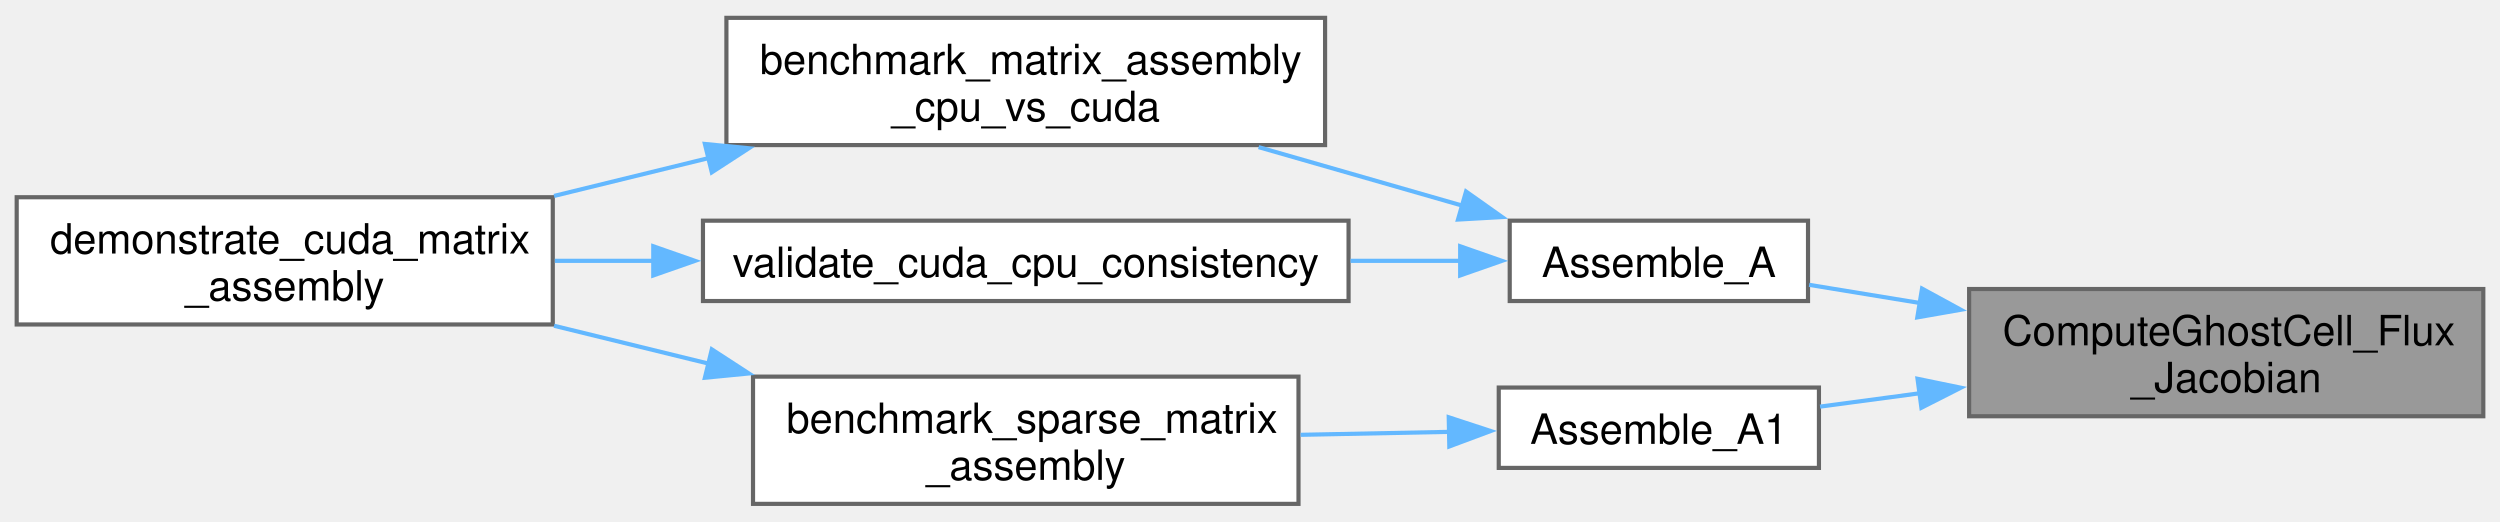
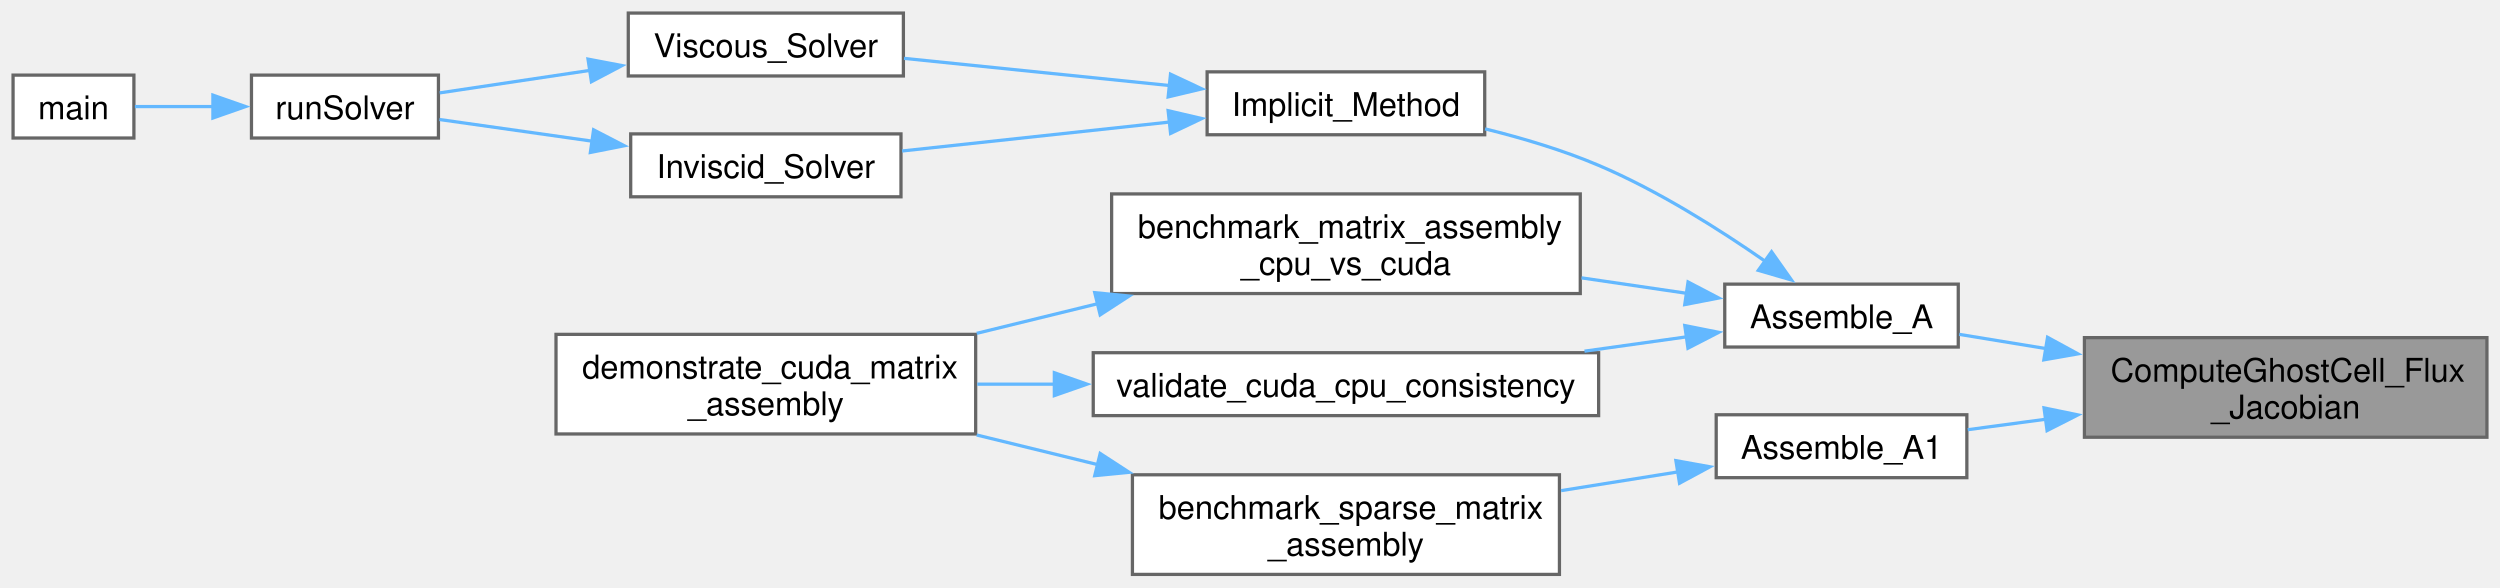
- <svg xmlns="http://www.w3.org/2000/svg" xmlns:xlink="http://www.w3.org/1999/xlink" width="599pt" height="125pt" viewBox="0.00 0.00 599.25 124.50">
-   <g id="graph0" class="graph" transform="scale(1 1) rotate(0) translate(4 120.5)">
+ <svg xmlns="http://www.w3.org/2000/svg" xmlns:xlink="http://www.w3.org/1999/xlink" width="766pt" height="180pt" viewBox="0.00 0.00 765.50 179.88">
+   <g id="graph0" class="graph" transform="scale(1 1) rotate(0) translate(4 175.88)">
    <g id="Node000001" class="node">
      <g id="a_Node000001">
        <a xlink:title=" ">
-           <polygon fill="#999999" stroke="#666666" points="591.25,-51.5 468,-51.5 468,-21 591.25,-21 591.25,-51.5" />
-           <text text-anchor="start" x="476" y="-38" font-family="Helvetica,sans-Serif" font-size="10.00">ComputeGhostCell_Flux</text>
-           <text text-anchor="middle" x="529.62" y="-26.75" font-family="Helvetica,sans-Serif" font-size="10.00">_Jacobian</text>
+           <polygon fill="#999999" stroke="#666666" points="757.5,-72.5 634.25,-72.5 634.25,-42 757.5,-42 757.5,-72.5" />
+           <text text-anchor="start" x="642.25" y="-59" font-family="Helvetica,sans-Serif" font-size="10.00">ComputeGhostCell_Flux</text>
+           <text text-anchor="middle" x="695.88" y="-47.75" font-family="Helvetica,sans-Serif" font-size="10.00">_Jacobian</text>
        </a>
      </g>
    </g>
    <g id="Node000002" class="node">
      <g id="a_Node000002">
-         <a xlink:href="../../db/dbe/_assemble___matrix_8cpp_ad90382595c8b02e815e463639d84baa7.html#ad90382595c8b02e815e463639d84baa7" target="_top" xlink:title=" ">
-           <polygon fill="white" stroke="#666666" points="429.38,-67.88 357.88,-67.88 357.88,-48.62 429.38,-48.62 429.38,-67.88" />
-           <text text-anchor="middle" x="393.62" y="-54.38" font-family="Helvetica,sans-Serif" font-size="10.00">Assemble_A</text>
+         <a xlink:href="$db/dbe/_assemble___matrix_8cpp_ad90382595c8b02e815e463639d84baa7.html#ad90382595c8b02e815e463639d84baa7" xlink:title=" ">
+           <polygon fill="white" stroke="#666666" points="595.62,-88.88 524.12,-88.88 524.12,-69.62 595.62,-69.62 595.62,-88.88" />
+           <text text-anchor="middle" x="559.88" y="-75.38" font-family="Helvetica,sans-Serif" font-size="10.00">Assemble_A</text>
        </a>
      </g>
    </g>
    <g id="edge1_Node000001_Node000002" class="edge">
      <g id="a_edge1_Node000001_Node000002">
        <a xlink:title=" ">
-           <path fill="none" stroke="#63b8ff" d="M456.23,-48.14C447,-49.65 437.9,-51.14 429.65,-52.5" />
-           <polygon fill="#63b8ff" stroke="#63b8ff" points="456.71,-51.6 466.01,-46.53 455.58,-44.7 456.71,-51.6" />
+           <path fill="none" stroke="#63b8ff" d="M622.48,-69.14C613.25,-70.65 604.15,-72.14 595.9,-73.5" />
+           <polygon fill="#63b8ff" stroke="#63b8ff" points="622.96,-72.6 632.26,-67.53 621.83,-65.7 622.96,-72.6" />
+         </a>
+       </g>
+     </g>
+     <g id="Node000011" class="node">
+       <g id="a_Node000011">
+         <a xlink:href="$db/dbe/_assemble___matrix_8cpp_ab40202302c5e7f6e97927b7fba467369.html#ab40202302c5e7f6e97927b7fba467369" xlink:title=" ">
+           <polygon fill="white" stroke="#666666" points="598.25,-48.88 521.5,-48.88 521.5,-29.62 598.25,-29.62 598.25,-48.88" />
+           <text text-anchor="middle" x="559.88" y="-35.38" font-family="Helvetica,sans-Serif" font-size="10.00">Assemble_A1</text>
+         </a>
+       </g>
+     </g>
+     <g id="edge12_Node000001_Node000011" class="edge">
+       <g id="a_edge12_Node000001_Node000011">
+         <a xlink:title=" ">
+           <path fill="none" stroke="#63b8ff" d="M622.47,-47.52C614.21,-46.41 606.06,-45.32 598.52,-44.31" />
+           <polygon fill="#63b8ff" stroke="#63b8ff" points="621.88,-50.98 632.26,-48.84 622.81,-44.04 621.88,-50.98" />
+         </a>
+       </g>
+     </g>
+     <g id="Node000003" class="node">
+       <g id="a_Node000003">
+         <a xlink:href="$d5/d81/_matrix___assembly___c_u_d_a___integration___example_8cpp_ab733b6db749fdfbc6665f7e34b50e5ad.html#ab733b6db749fdfbc6665f7e34b50e5ad" xlink:title=" ">
+           <polygon fill="white" stroke="#666666" points="479.88,-116.5 336.38,-116.5 336.38,-86 479.88,-86 479.88,-116.5" />
+           <text text-anchor="start" x="344.38" y="-103" font-family="Helvetica,sans-Serif" font-size="10.00">benchmark_matrix_assembly</text>
+           <text text-anchor="middle" x="408.12" y="-91.75" font-family="Helvetica,sans-Serif" font-size="10.00">_cpu_vs_cuda</text>
+         </a>
+       </g>
+     </g>
+     <g id="edge2_Node000002_Node000003" class="edge">
+       <g id="a_edge2_Node000002_Node000003">
+         <a xlink:title=" ">
+           <path fill="none" stroke="#63b8ff" d="M512.6,-86.05C502.35,-87.55 491.25,-89.18 480.26,-90.8" />
+           <polygon fill="#63b8ff" stroke="#63b8ff" points="512.88,-89.54 522.27,-84.63 511.87,-82.62 512.88,-89.54" />
+         </a>
+       </g>
+     </g>
+     <g id="Node000005" class="node">
+       <g id="a_Node000005">
+         <a xlink:href="$d0/d64/_numerical___method_8cpp_aa2c3379901e623826515d4c9cd96cebe.html#aa2c3379901e623826515d4c9cd96cebe" xlink:title=" ">
+           <polygon fill="white" stroke="#666666" points="450.62,-153.88 365.62,-153.88 365.62,-134.62 450.62,-134.62 450.62,-153.88" />
+           <text text-anchor="middle" x="408.12" y="-140.38" font-family="Helvetica,sans-Serif" font-size="10.00">Implicit_Method</text>
+         </a>
+       </g>
+     </g>
+     <g id="edge4_Node000002_Node000005" class="edge">
+       <g id="a_edge4_Node000002_Node000005">
+         <a xlink:title=" ">
+           <path fill="none" stroke="#63b8ff" d="M536.49,-95.89C522.46,-105.65 503.65,-117.54 485.5,-125.25 474.56,-129.9 462.23,-133.58 450.73,-136.42" />
+           <polygon fill="#63b8ff" stroke="#63b8ff" points="538.45,-98.8 544.56,-90.14 534.39,-93.1 538.45,-98.8" />
+         </a>
+       </g>
+     </g>
+     <g id="Node000010" class="node">
+       <g id="a_Node000010">
+         <a xlink:href="$d5/d81/_matrix___assembly___c_u_d_a___integration___example_8cpp_a3a3d77470391a4e87bd8c9864348d89f.html#a3a3d77470391a4e87bd8c9864348d89f" xlink:title=" ">
+           <polygon fill="white" stroke="#666666" points="485.5,-67.88 330.75,-67.88 330.75,-48.62 485.5,-48.62 485.5,-67.88" />
+           <text text-anchor="middle" x="408.12" y="-54.38" font-family="Helvetica,sans-Serif" font-size="10.00">validate_cuda_cpu_consistency</text>
+         </a>
+       </g>
+     </g>
+     <g id="edge10_Node000002_Node000010" class="edge">
+       <g id="a_edge10_Node000002_Node000010">
+         <a xlink:title=" ">
+           <path fill="none" stroke="#63b8ff" d="M512.5,-72.75C502.56,-71.35 491.82,-69.85 481.17,-68.35" />
+           <polygon fill="#63b8ff" stroke="#63b8ff" points="511.88,-76.19 522.27,-74.12 512.85,-69.26 511.88,-76.19" />
+         </a>
+       </g>
+     </g>
+     <g id="Node000004" class="node">
+       <g id="a_Node000004">
+         <a xlink:href="$d5/d81/_matrix___assembly___c_u_d_a___integration___example_8cpp_a040fa30a7d9a31fc77785e00a27f6fa6.html#a040fa30a7d9a31fc77785e00a27f6fa6" xlink:title=" ">
+           <polygon fill="white" stroke="#666666" points="294.75,-73.5 166.25,-73.5 166.25,-43 294.75,-43 294.75,-73.5" />
+           <text text-anchor="start" x="174.25" y="-60" font-family="Helvetica,sans-Serif" font-size="10.00">demonstrate_cuda_matrix</text>
+           <text text-anchor="middle" x="230.5" y="-48.75" font-family="Helvetica,sans-Serif" font-size="10.00">_assembly</text>
+         </a>
+       </g>
+     </g>
+     <g id="edge3_Node000003_Node000004" class="edge">
+       <g id="a_edge3_Node000003_Node000004">
+         <a xlink:title=" ">
+           <path fill="none" stroke="#63b8ff" d="M332.41,-82.96C319.98,-79.91 307.18,-76.78 295.06,-73.81" />
+           <polygon fill="#63b8ff" stroke="#63b8ff" points="331.21,-86.27 341.75,-85.24 332.87,-79.47 331.21,-86.27" />
        </a>
      </g>
    </g>
    <g id="Node000006" class="node">
      <g id="a_Node000006">
-         <a xlink:href="../../db/dbe/_assemble___matrix_8cpp_ab40202302c5e7f6e97927b7fba467369.html#ab40202302c5e7f6e97927b7fba467369" target="_top" xlink:title=" ">
-           <polygon fill="white" stroke="#666666" points="432,-27.88 355.25,-27.88 355.25,-8.62 432,-8.62 432,-27.88" />
-           <text text-anchor="middle" x="393.62" y="-14.38" font-family="Helvetica,sans-Serif" font-size="10.00">Assemble_A1</text>
-         </a>
-       </g>
-     </g>
-     <g id="edge6_Node000001_Node000006" class="edge">
-       <g id="a_edge6_Node000001_Node000006">
-         <a xlink:title=" ">
-           <path fill="none" stroke="#63b8ff" d="M456.22,-26.52C447.96,-25.41 439.81,-24.32 432.27,-23.31" />
-           <polygon fill="#63b8ff" stroke="#63b8ff" points="455.63,-29.98 466.01,-27.84 456.56,-23.04 455.63,-29.98" />
-         </a>
-       </g>
-     </g>
-     <g id="Node000003" class="node">
-       <g id="a_Node000003">
-         <a xlink:href="../../d5/d81/_matrix___assembly___c_u_d_a___integration___example_8cpp_ab733b6db749fdfbc6665f7e34b50e5ad.html#ab733b6db749fdfbc6665f7e34b50e5ad" target="_top" xlink:title=" ">
-           <polygon fill="white" stroke="#666666" points="313.62,-116.5 170.12,-116.5 170.12,-86 313.62,-86 313.62,-116.5" />
-           <text text-anchor="start" x="178.12" y="-103" font-family="Helvetica,sans-Serif" font-size="10.00">benchmark_matrix_assembly</text>
-           <text text-anchor="middle" x="241.88" y="-91.75" font-family="Helvetica,sans-Serif" font-size="10.00">_cpu_vs_cuda</text>
-         </a>
-       </g>
-     </g>
-     <g id="edge2_Node000002_Node000003" class="edge">
-       <g id="a_edge2_Node000002_Node000003">
-         <a xlink:title=" ">
-           <path fill="none" stroke="#63b8ff" d="M346.64,-71.45C331.18,-75.89 313.77,-80.89 297.69,-85.51" />
-           <polygon fill="#63b8ff" stroke="#63b8ff" points="347.41,-74.87 356.06,-68.75 345.48,-68.15 347.41,-74.87" />
-         </a>
-       </g>
-     </g>
-     <g id="Node000005" class="node">
-       <g id="a_Node000005">
-         <a xlink:href="../../d5/d81/_matrix___assembly___c_u_d_a___integration___example_8cpp_a3a3d77470391a4e87bd8c9864348d89f.html#a3a3d77470391a4e87bd8c9864348d89f" target="_top" xlink:title=" ">
-           <polygon fill="white" stroke="#666666" points="319.25,-67.88 164.5,-67.88 164.5,-48.62 319.25,-48.62 319.25,-67.88" />
-           <text text-anchor="middle" x="241.88" y="-54.38" font-family="Helvetica,sans-Serif" font-size="10.00">validate_cuda_cpu_consistency</text>
-         </a>
-       </g>
-     </g>
-     <g id="edge4_Node000002_Node000005" class="edge">
-       <g id="a_edge4_Node000002_Node000005">
-         <a xlink:title=" ">
-           <path fill="none" stroke="#63b8ff" d="M346.07,-58.25C337.67,-58.25 328.72,-58.25 319.73,-58.25" />
-           <polygon fill="#63b8ff" stroke="#63b8ff" points="346,-61.75 356,-58.25 346,-54.75 346,-61.75" />
-         </a>
-       </g>
-     </g>
-     <g id="Node000004" class="node">
-       <g id="a_Node000004">
-         <a xlink:href="../../d5/d81/_matrix___assembly___c_u_d_a___integration___example_8cpp_a040fa30a7d9a31fc77785e00a27f6fa6.html#a040fa30a7d9a31fc77785e00a27f6fa6" target="_top" xlink:title=" ">
-           <polygon fill="white" stroke="#666666" points="128.5,-73.5 0,-73.5 0,-43 128.5,-43 128.5,-73.5" />
-           <text text-anchor="start" x="8" y="-60" font-family="Helvetica,sans-Serif" font-size="10.00">demonstrate_cuda_matrix</text>
-           <text text-anchor="middle" x="64.25" y="-48.75" font-family="Helvetica,sans-Serif" font-size="10.00">_assembly</text>
-         </a>
-       </g>
-     </g>
-     <g id="edge3_Node000003_Node000004" class="edge">
-       <g id="a_edge3_Node000003_Node000004">
-         <a xlink:title=" ">
-           <path fill="none" stroke="#63b8ff" d="M166.16,-82.96C153.73,-79.91 140.93,-76.78 128.81,-73.81" />
-           <polygon fill="#63b8ff" stroke="#63b8ff" points="164.96,-86.27 175.5,-85.24 166.62,-79.47 164.96,-86.27" />
-         </a>
-       </g>
-     </g>
-     <g id="edge5_Node000005_Node000004" class="edge">
-       <g id="a_edge5_Node000005_Node000004">
-         <a xlink:title=" ">
-           <path fill="none" stroke="#63b8ff" d="M152.78,-58.25C144.76,-58.25 136.74,-58.25 128.99,-58.25" />
-           <polygon fill="#63b8ff" stroke="#63b8ff" points="152.59,-61.75 162.59,-58.25 152.59,-54.75 152.59,-61.75" />
+         <a xlink:href="$de/df0/_solver_8cpp_a09703a294b5a4e270033b2d488f8f02a.html#a09703a294b5a4e270033b2d488f8f02a" xlink:title=" ">
+           <polygon fill="white" stroke="#666666" points="271.88,-134.88 189.12,-134.88 189.12,-115.62 271.88,-115.62 271.88,-134.88" />
+           <text text-anchor="middle" x="230.5" y="-121.38" font-family="Helvetica,sans-Serif" font-size="10.00">Inviscid_Solver</text>
+         </a>
+       </g>
+     </g>
+     <g id="edge5_Node000005_Node000006" class="edge">
+       <g id="a_edge5_Node000005_Node000006">
+         <a xlink:title=" ">
+           <path fill="none" stroke="#63b8ff" d="M354.19,-138.52C327.9,-135.68 296.61,-132.29 272.22,-129.65" />
+           <polygon fill="#63b8ff" stroke="#63b8ff" points="353.68,-141.99 364,-139.58 354.43,-135.03 353.68,-141.99" />
+         </a>
+       </g>
+     </g>
+     <g id="Node000009" class="node">
+       <g id="a_Node000009">
+         <a xlink:href="$de/df0/_solver_8cpp_a313c308da18b517cb3cf0384db6d4d7e.html#a313c308da18b517cb3cf0384db6d4d7e" xlink:title=" ">
+           <polygon fill="white" stroke="#666666" points="272.62,-171.88 188.38,-171.88 188.38,-152.62 272.62,-152.62 272.62,-171.88" />
+           <text text-anchor="middle" x="230.5" y="-158.38" font-family="Helvetica,sans-Serif" font-size="10.00">Viscous_Solver</text>
+         </a>
+       </g>
+     </g>
+     <g id="edge8_Node000005_Node000009" class="edge">
+       <g id="a_edge8_Node000005_Node000009">
+         <a xlink:title=" ">
+           <path fill="none" stroke="#63b8ff" d="M354.28,-149.67C328.18,-152.34 297.15,-155.52 272.82,-158.01" />
+           <polygon fill="#63b8ff" stroke="#63b8ff" points="354.41,-153.17 364,-148.67 353.69,-146.21 354.41,-153.17" />
        </a>
      </g>
    </g>
    <g id="Node000007" class="node">
      <g id="a_Node000007">
-         <a xlink:href="../../d5/d81/_matrix___assembly___c_u_d_a___integration___example_8cpp_a5c8a4e884792f59235b7ed2070521d14.html#a5c8a4e884792f59235b7ed2070521d14" target="_top" xlink:title=" ">
-           <polygon fill="white" stroke="#666666" points="307.25,-30.5 176.5,-30.5 176.5,0 307.25,0 307.25,-30.5" />
-           <text text-anchor="start" x="184.5" y="-17" font-family="Helvetica,sans-Serif" font-size="10.00">benchmark_sparse_matrix</text>
-           <text text-anchor="middle" x="241.88" y="-5.75" font-family="Helvetica,sans-Serif" font-size="10.00">_assembly</text>
-         </a>
-       </g>
-     </g>
-     <g id="edge7_Node000006_Node000007" class="edge">
-       <g id="a_edge7_Node000006_Node000007">
-         <a xlink:title=" ">
-           <path fill="none" stroke="#63b8ff" d="M343.35,-17.26C331.97,-17.03 319.68,-16.79 307.75,-16.55" />
-           <polygon fill="#63b8ff" stroke="#63b8ff" points="343.26,-20.76 353.32,-17.46 343.4,-13.76 343.26,-20.76" />
-         </a>
-       </g>
-     </g>
-     <g id="edge8_Node000007_Node000004" class="edge">
-       <g id="a_edge8_Node000007_Node000004">
-         <a xlink:title=" ">
-           <path fill="none" stroke="#63b8ff" d="M166.16,-33.54C153.73,-36.59 140.93,-39.72 128.81,-42.69" />
-           <polygon fill="#63b8ff" stroke="#63b8ff" points="166.62,-37.03 175.5,-31.26 164.96,-30.23 166.62,-37.03" />
+         <a xlink:href="$d5/d12/_main_8cpp_afed4dca88e059a8cbd2c7af524468fe5.html#afed4dca88e059a8cbd2c7af524468fe5" xlink:title="Executes the appropriate solver based on the simulation configuration.">
+           <polygon fill="white" stroke="#666666" points="130.25,-152.88 73,-152.88 73,-133.62 130.25,-133.62 130.25,-152.88" />
+           <text text-anchor="middle" x="101.62" y="-139.38" font-family="Helvetica,sans-Serif" font-size="10.00">runSolver</text>
+         </a>
+       </g>
+     </g>
+     <g id="edge6_Node000006_Node000007" class="edge">
+       <g id="a_edge6_Node000006_Node000007">
+         <a xlink:title=" ">
+           <path fill="none" stroke="#63b8ff" d="M177.71,-132.6C161.57,-134.89 144.4,-137.32 130.55,-139.29" />
+           <polygon fill="#63b8ff" stroke="#63b8ff" points="177.75,-136.13 187.16,-131.26 176.77,-129.2 177.75,-136.13" />
+         </a>
+       </g>
+     </g>
+     <g id="Node000008" class="node">
+       <g id="a_Node000008">
+         <a xlink:href="$d5/d12/_main_8cpp_a0ddf1224851353fc92bfbff6f499fa97.html#a0ddf1224851353fc92bfbff6f499fa97" xlink:title=" ">
+           <polygon fill="white" stroke="#666666" points="37,-152.88 0,-152.88 0,-133.62 37,-133.62 37,-152.88" />
+           <text text-anchor="middle" x="18.5" y="-139.38" font-family="Helvetica,sans-Serif" font-size="10.00">main</text>
+         </a>
+       </g>
+     </g>
+     <g id="edge7_Node000007_Node000008" class="edge">
+       <g id="a_edge7_Node000007_Node000008">
+         <a xlink:title=" ">
+           <path fill="none" stroke="#63b8ff" d="M61.38,-143.25C52.95,-143.25 44.43,-143.25 37.3,-143.25" />
+           <polygon fill="#63b8ff" stroke="#63b8ff" points="61.19,-146.75 71.19,-143.25 61.19,-139.75 61.19,-146.75" />
+         </a>
+       </g>
+     </g>
+     <g id="edge9_Node000009_Node000007" class="edge">
+       <g id="a_edge9_Node000009_Node000007">
+         <a xlink:title=" ">
+           <path fill="none" stroke="#63b8ff" d="M176.67,-154.34C160.87,-151.97 144.17,-149.47 130.64,-147.44" />
+           <polygon fill="#63b8ff" stroke="#63b8ff" points="176.05,-157.78 186.46,-155.8 177.09,-150.86 176.05,-157.78" />
+         </a>
+       </g>
+     </g>
+     <g id="edge11_Node000010_Node000004" class="edge">
+       <g id="a_edge11_Node000010_Node000004">
+         <a xlink:title=" ">
+           <path fill="none" stroke="#63b8ff" d="M319.03,-58.25C311.01,-58.25 302.99,-58.25 295.24,-58.25" />
+           <polygon fill="#63b8ff" stroke="#63b8ff" points="318.84,-61.75 328.84,-58.25 318.84,-54.75 318.84,-61.75" />
+         </a>
+       </g>
+     </g>
+     <g id="Node000012" class="node">
+       <g id="a_Node000012">
+         <a xlink:href="$d5/d81/_matrix___assembly___c_u_d_a___integration___example_8cpp_a5c8a4e884792f59235b7ed2070521d14.html#a5c8a4e884792f59235b7ed2070521d14" xlink:title=" ">
+           <polygon fill="white" stroke="#666666" points="473.5,-30.5 342.75,-30.5 342.75,0 473.5,0 473.5,-30.5" />
+           <text text-anchor="start" x="350.75" y="-17" font-family="Helvetica,sans-Serif" font-size="10.00">benchmark_sparse_matrix</text>
+           <text text-anchor="middle" x="408.12" y="-5.75" font-family="Helvetica,sans-Serif" font-size="10.00">_assembly</text>
+         </a>
+       </g>
+     </g>
+     <g id="edge13_Node000011_Node000012" class="edge">
+       <g id="a_edge13_Node000011_Node000012">
+         <a xlink:title=" ">
+           <path fill="none" stroke="#63b8ff" d="M509.96,-31.41C498.47,-29.57 486.06,-27.58 474,-25.65" />
+           <polygon fill="#63b8ff" stroke="#63b8ff" points="509.16,-34.83 519.59,-32.95 510.27,-27.92 509.16,-34.83" />
+         </a>
+       </g>
+     </g>
+     <g id="edge14_Node000012_Node000004" class="edge">
+       <g id="a_edge14_Node000012_Node000004">
+         <a xlink:title=" ">
+           <path fill="none" stroke="#63b8ff" d="M332.41,-33.54C319.98,-36.59 307.18,-39.72 295.06,-42.69" />
+           <polygon fill="#63b8ff" stroke="#63b8ff" points="332.87,-37.03 341.75,-31.26 331.21,-30.23 332.87,-37.03" />
        </a>
      </g>
    </g>
  </g>
</svg>
